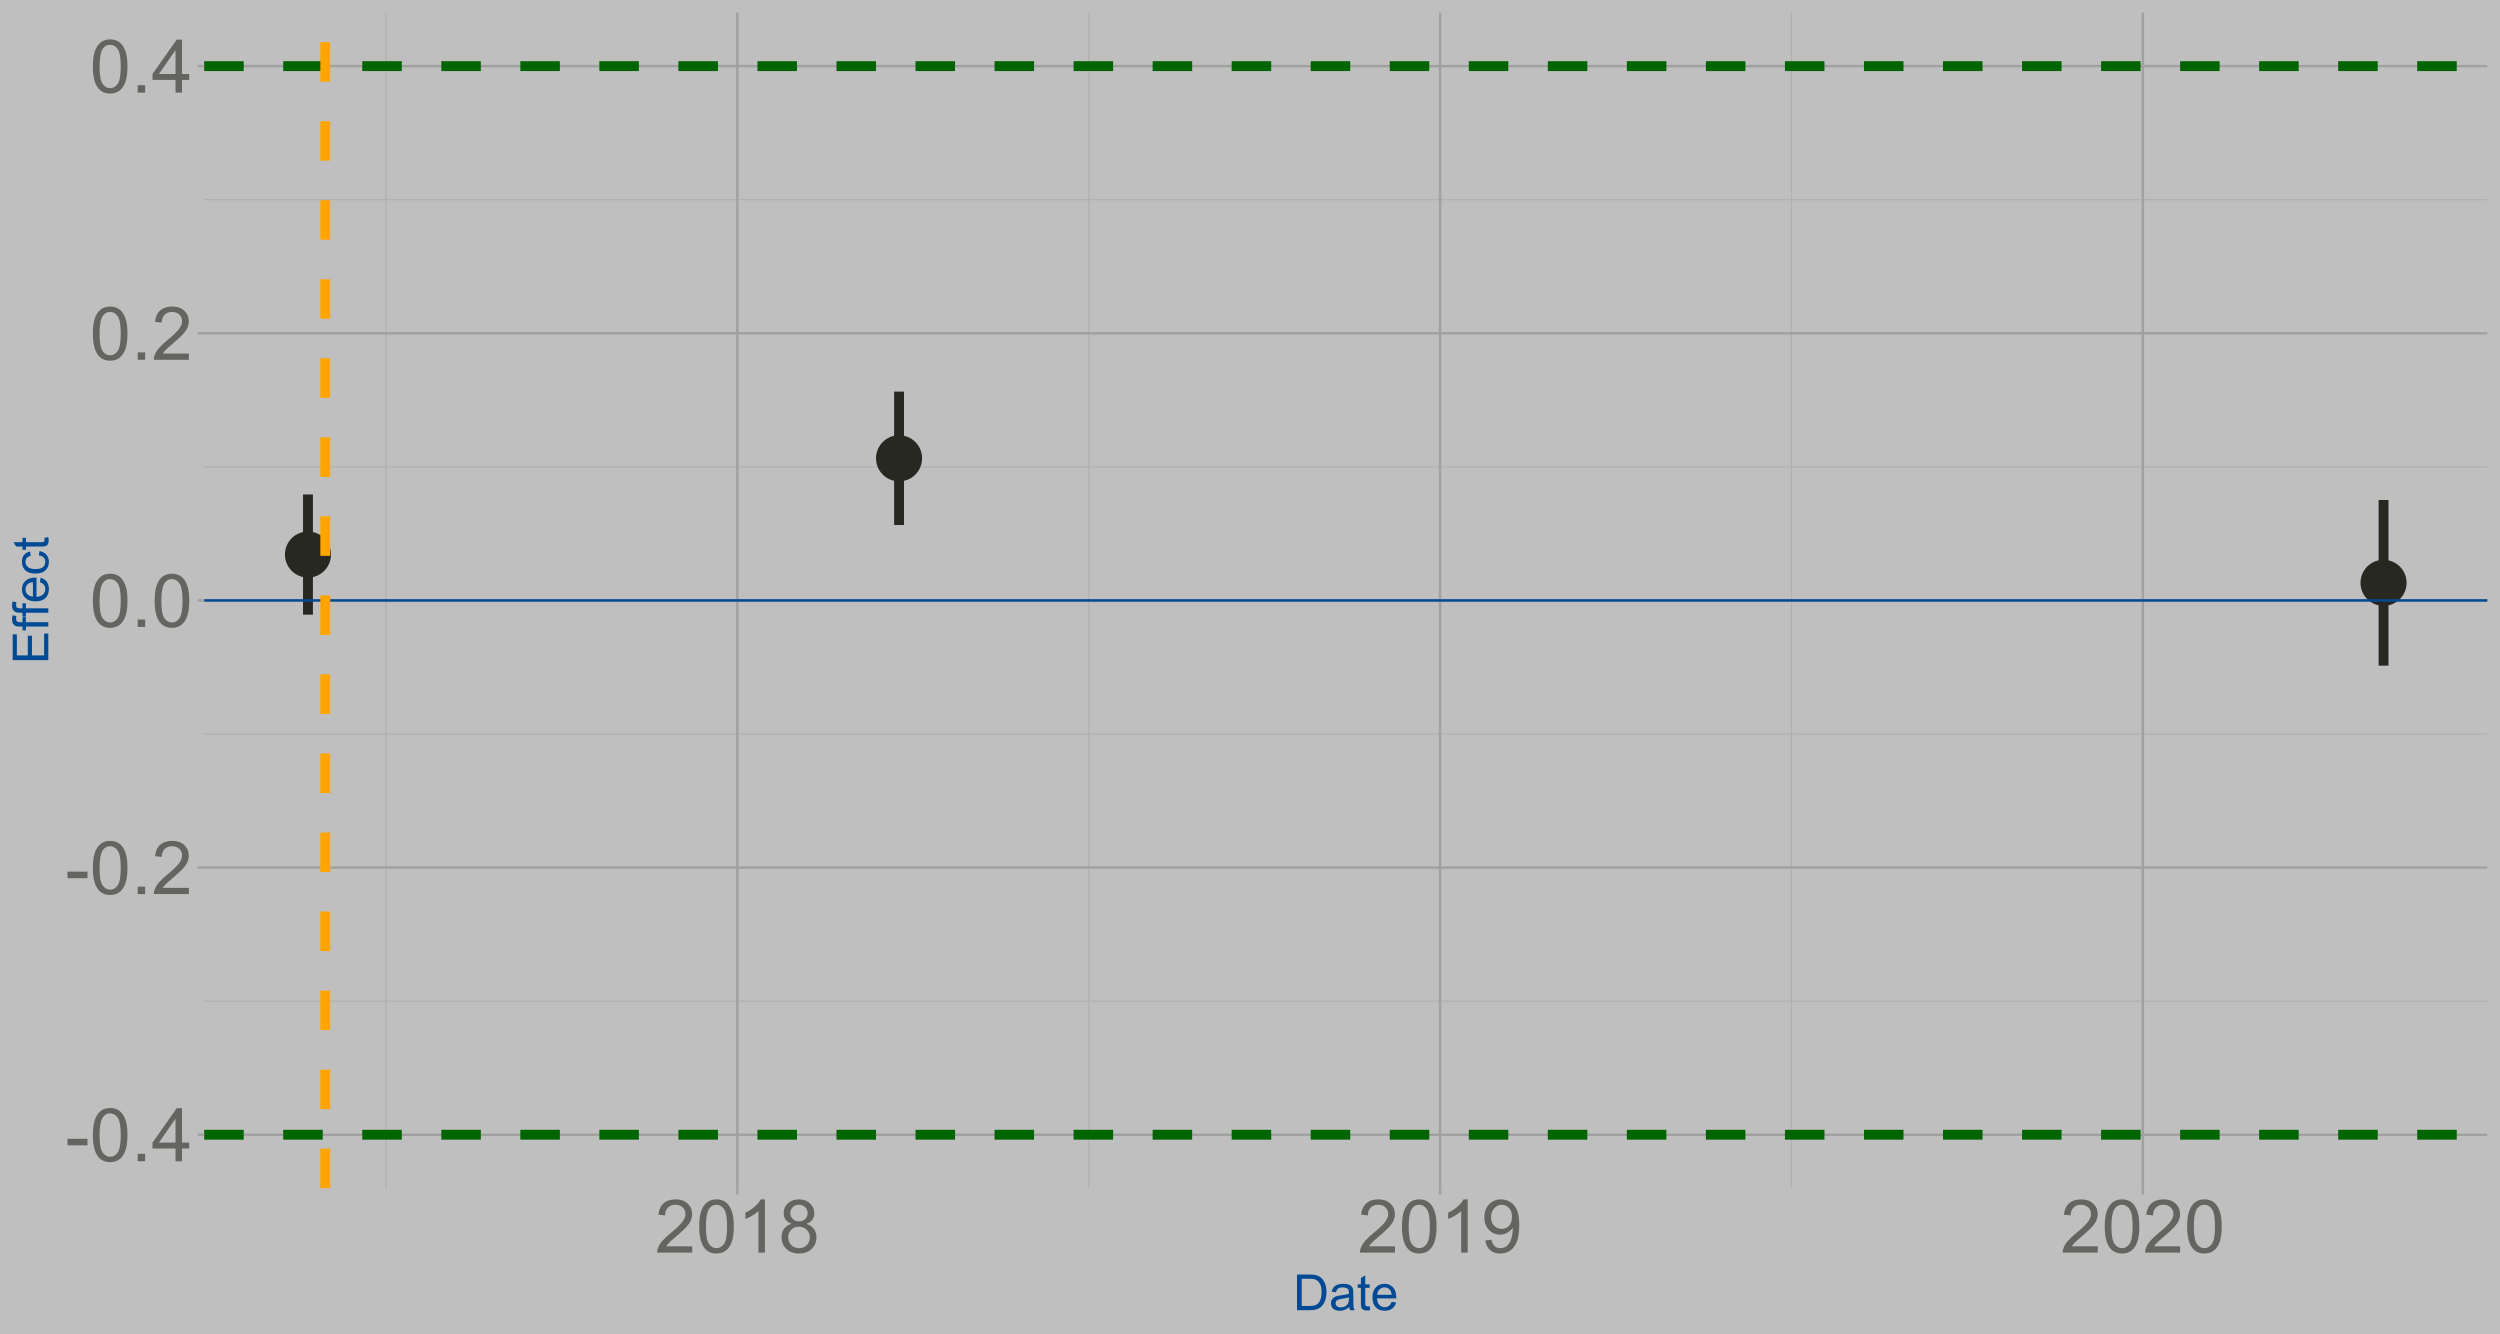
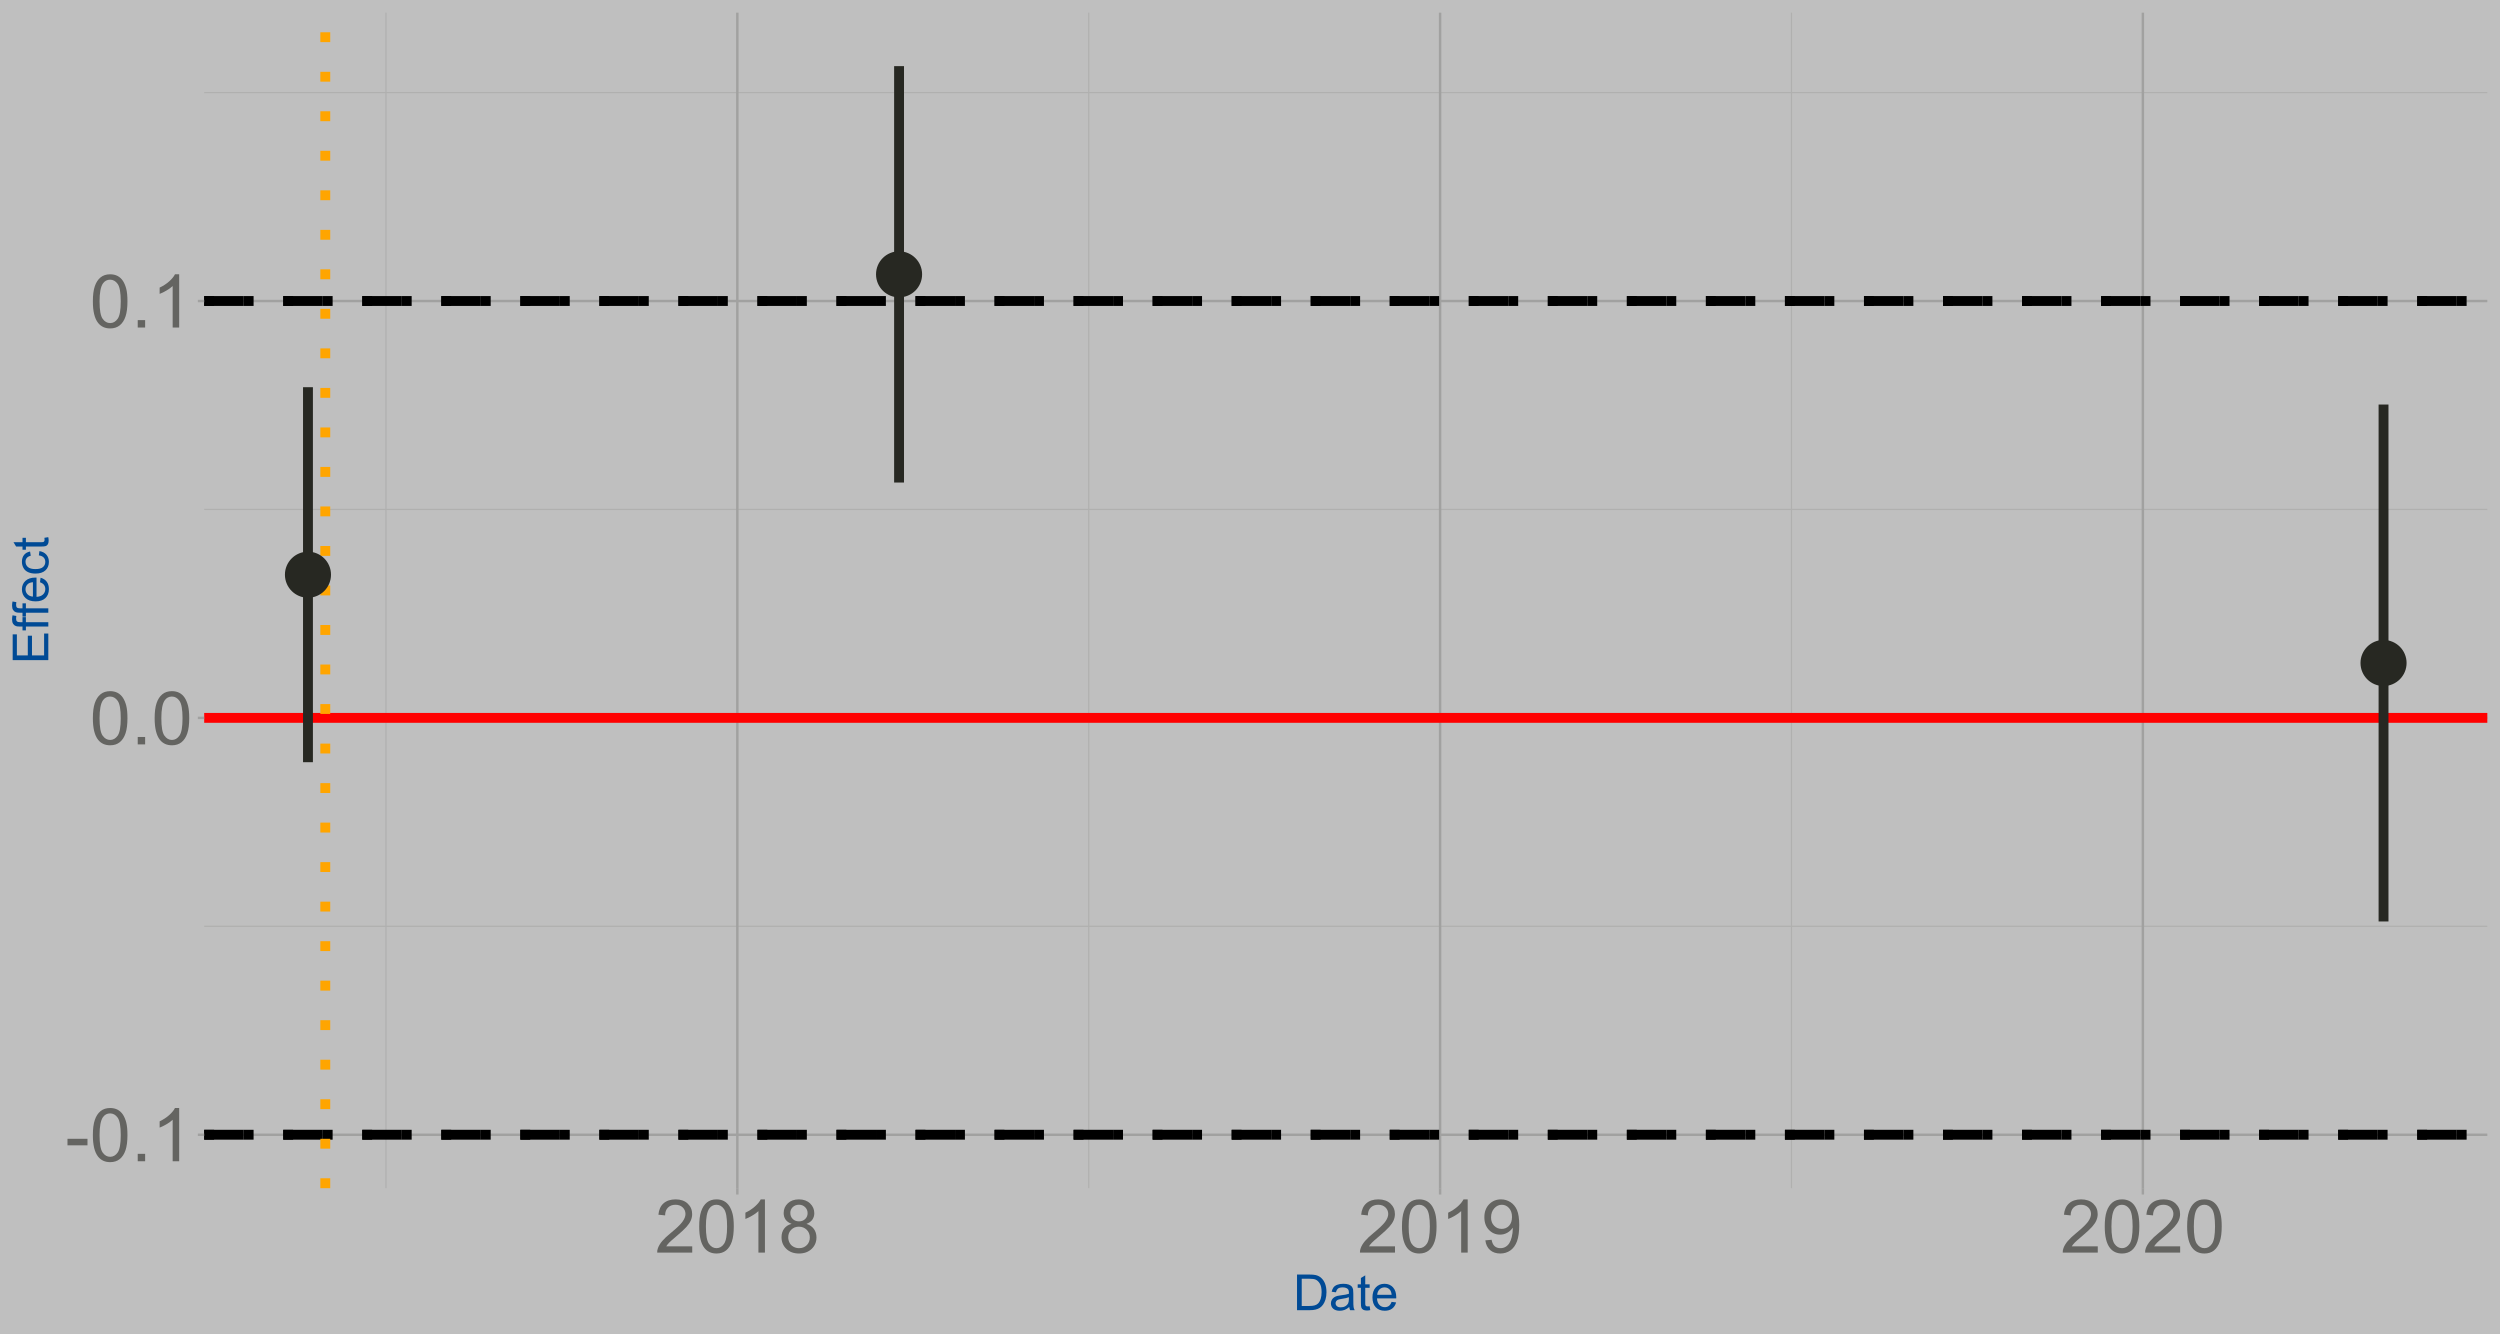
<svg xmlns="http://www.w3.org/2000/svg" xmlns:xlink="http://www.w3.org/1999/xlink" width="1080pt" height="576pt" viewBox="0 0 1080 576" version="1.1">
  <defs>
    <g>
      <symbol overflow="visible" id="glyph0-0">
        <path style="stroke:none;" d="M 4 0 L 4 -20 L 20 -20 L 20 0 Z M 4.5 -0.5 L 19.5 -0.5 L 19.5 -19.5 L 4.5 -19.5 Z M 4.5 -0.5 " />
      </symbol>
      <symbol overflow="visible" id="glyph0-1">
        <path style="stroke:none;" d="M 1.016 -6.875 L 1.016 -9.703 L 9.656 -9.703 L 9.656 -6.875 Z M 1.016 -6.875 " />
      </symbol>
      <symbol overflow="visible" id="glyph0-2">
        <path style="stroke:none;" d="M 1.328 -11.297 C 1.324 -14.004 1.602 -16.184 2.164 -17.836 C 2.719 -19.484 3.547 -20.758 4.648 -21.656 C 5.742 -22.551 7.125 -22.996 8.797 -23 C 10.023 -22.996 11.102 -22.75 12.031 -22.258 C 12.953 -21.762 13.719 -21.047 14.328 -20.117 C 14.93 -19.18 15.406 -18.047 15.75 -16.711 C 16.094 -15.371 16.266 -13.566 16.266 -11.297 C 16.266 -8.609 15.988 -6.438 15.438 -4.789 C 14.883 -3.133 14.059 -1.859 12.961 -0.961 C 11.859 -0.062 10.469 0.387 8.797 0.391 C 6.586 0.387 4.852 -0.402 3.594 -1.984 C 2.078 -3.887 1.324 -6.992 1.328 -11.297 Z M 4.219 -11.297 C 4.219 -7.535 4.656 -5.031 5.539 -3.789 C 6.414 -2.543 7.5 -1.922 8.797 -1.922 C 10.086 -1.922 11.172 -2.547 12.055 -3.797 C 12.93 -5.047 13.371 -7.547 13.375 -11.297 C 13.371 -15.066 12.93 -17.57 12.055 -18.812 C 11.172 -20.051 10.078 -20.672 8.766 -20.672 C 7.473 -20.672 6.441 -20.125 5.672 -19.031 C 4.703 -17.633 4.219 -15.055 4.219 -11.297 Z M 4.219 -11.297 " />
      </symbol>
      <symbol overflow="visible" id="glyph0-3">
        <path style="stroke:none;" d="M 2.906 0 L 2.906 -3.203 L 6.109 -3.203 L 6.109 0 Z M 2.906 0 " />
      </symbol>
      <symbol overflow="visible" id="glyph0-4">
-         <path style="stroke:none;" d="M 10.344 0 L 10.344 -5.484 L 0.406 -5.484 L 0.406 -8.062 L 10.859 -22.906 L 13.156 -22.906 L 13.156 -8.062 L 16.25 -8.062 L 16.25 -5.484 L 13.156 -5.484 L 13.156 0 Z M 10.344 -8.062 L 10.344 -18.391 L 3.172 -8.062 Z M 10.344 -8.062 " />
+         <path style="stroke:none;" d="M 11.922 0 L 9.109 0 L 9.109 -17.922 C 8.43 -17.273 7.543 -16.629 6.445 -15.984 C 5.344 -15.336 4.355 -14.852 3.484 -14.531 L 3.484 -17.25 C 5.055 -17.988 6.43 -18.883 7.609 -19.938 C 8.785 -20.988 9.617 -22.008 10.109 -23 L 11.922 -23 Z M 11.922 0 " />
      </symbol>
      <symbol overflow="visible" id="glyph0-5">
        <path style="stroke:none;" d="M 16.109 -2.703 L 16.109 0 L 0.969 0 C 0.945 -0.676 1.055 -1.324 1.297 -1.953 C 1.68 -2.98 2.297 -3.996 3.148 -5 C 3.992 -5.996 5.219 -7.152 6.828 -8.469 C 9.312 -10.508 10.996 -12.125 11.875 -13.32 C 12.746 -14.508 13.184 -15.637 13.188 -16.703 C 13.184 -17.816 12.785 -18.758 11.992 -19.523 C 11.191 -20.289 10.152 -20.672 8.875 -20.672 C 7.52 -20.672 6.438 -20.266 5.625 -19.453 C 4.812 -18.641 4.398 -17.516 4.391 -16.078 L 1.5 -16.375 C 1.695 -18.527 2.438 -20.172 3.734 -21.305 C 5.023 -22.434 6.758 -22.996 8.938 -23 C 11.133 -22.996 12.875 -22.387 14.156 -21.172 C 15.438 -19.949 16.078 -18.441 16.078 -16.641 C 16.078 -15.723 15.891 -14.82 15.516 -13.938 C 15.141 -13.051 14.516 -12.117 13.648 -11.141 C 12.773 -10.156 11.328 -8.812 9.312 -7.109 C 7.621 -5.688 6.539 -4.727 6.062 -4.227 C 5.582 -3.719 5.188 -3.211 4.875 -2.703 Z M 16.109 -2.703 " />
      </symbol>
      <symbol overflow="visible" id="glyph0-6">
-         <path style="stroke:none;" d="M 11.922 0 L 9.109 0 L 9.109 -17.922 C 8.43 -17.273 7.543 -16.629 6.445 -15.984 C 5.344 -15.336 4.355 -14.852 3.484 -14.531 L 3.484 -17.25 C 5.055 -17.988 6.43 -18.883 7.609 -19.938 C 8.785 -20.988 9.617 -22.008 10.109 -23 L 11.922 -23 Z M 11.922 0 " />
+         <path style="stroke:none;" d="M 5.656 -12.422 C 4.484 -12.848 3.621 -13.457 3.062 -14.25 C 2.496 -15.039 2.215 -15.984 2.219 -17.094 C 2.215 -18.758 2.812 -20.16 4.016 -21.297 C 5.211 -22.43 6.805 -22.996 8.797 -23 C 10.793 -22.996 12.402 -22.418 13.625 -21.258 C 14.84 -20.094 15.449 -18.68 15.453 -17.016 C 15.449 -15.953 15.172 -15.027 14.617 -14.242 C 14.059 -13.453 13.211 -12.848 12.078 -12.422 C 13.48 -11.961 14.551 -11.219 15.289 -10.203 C 16.02 -9.18 16.387 -7.961 16.391 -6.547 C 16.387 -4.586 15.695 -2.941 14.312 -1.609 C 12.926 -0.277 11.102 0.387 8.844 0.391 C 6.578 0.387 4.758 -0.281 3.375 -1.617 C 1.988 -2.953 1.293 -4.621 1.297 -6.625 C 1.293 -8.113 1.672 -9.359 2.43 -10.367 C 3.184 -11.367 4.258 -12.055 5.656 -12.422 Z M 5.094 -17.188 C 5.09 -16.102 5.441 -15.219 6.141 -14.531 C 6.836 -13.844 7.742 -13.5 8.859 -13.5 C 9.941 -13.5 10.828 -13.84 11.523 -14.523 C 12.215 -15.203 12.562 -16.039 12.562 -17.031 C 12.562 -18.059 12.203 -18.926 11.492 -19.633 C 10.773 -20.332 9.887 -20.684 8.828 -20.688 C 7.754 -20.684 6.863 -20.34 6.156 -19.656 C 5.445 -18.965 5.09 -18.141 5.094 -17.188 Z M 4.188 -6.609 C 4.184 -5.805 4.375 -5.027 4.758 -4.281 C 5.137 -3.527 5.699 -2.945 6.453 -2.539 C 7.199 -2.125 8.008 -1.922 8.875 -1.922 C 10.215 -1.922 11.324 -2.352 12.203 -3.219 C 13.074 -4.078 13.512 -5.18 13.516 -6.516 C 13.512 -7.867 13.062 -8.984 12.164 -9.875 C 11.262 -10.758 10.133 -11.203 8.781 -11.203 C 7.457 -11.203 6.359 -10.766 5.492 -9.891 C 4.617 -9.016 4.184 -7.922 4.188 -6.609 Z M 4.188 -6.609 " />
      </symbol>
      <symbol overflow="visible" id="glyph0-7">
-         <path style="stroke:none;" d="M 5.656 -12.422 C 4.484 -12.848 3.621 -13.457 3.062 -14.25 C 2.496 -15.039 2.215 -15.984 2.219 -17.094 C 2.215 -18.758 2.812 -20.16 4.016 -21.297 C 5.211 -22.43 6.805 -22.996 8.797 -23 C 10.793 -22.996 12.402 -22.418 13.625 -21.258 C 14.84 -20.094 15.449 -18.68 15.453 -17.016 C 15.449 -15.953 15.172 -15.027 14.617 -14.242 C 14.059 -13.453 13.211 -12.848 12.078 -12.422 C 13.48 -11.961 14.551 -11.219 15.289 -10.203 C 16.02 -9.18 16.387 -7.961 16.391 -6.547 C 16.387 -4.586 15.695 -2.941 14.312 -1.609 C 12.926 -0.277 11.102 0.387 8.844 0.391 C 6.578 0.387 4.758 -0.281 3.375 -1.617 C 1.988 -2.953 1.293 -4.621 1.297 -6.625 C 1.293 -8.113 1.672 -9.359 2.43 -10.367 C 3.184 -11.367 4.258 -12.055 5.656 -12.422 Z M 5.094 -17.188 C 5.09 -16.102 5.441 -15.219 6.141 -14.531 C 6.836 -13.844 7.742 -13.5 8.859 -13.5 C 9.941 -13.5 10.828 -13.84 11.523 -14.523 C 12.215 -15.203 12.562 -16.039 12.562 -17.031 C 12.562 -18.059 12.203 -18.926 11.492 -19.633 C 10.773 -20.332 9.887 -20.684 8.828 -20.688 C 7.754 -20.684 6.863 -20.34 6.156 -19.656 C 5.445 -18.965 5.09 -18.141 5.094 -17.188 Z M 4.188 -6.609 C 4.184 -5.805 4.375 -5.027 4.758 -4.281 C 5.137 -3.527 5.699 -2.945 6.453 -2.539 C 7.199 -2.125 8.008 -1.922 8.875 -1.922 C 10.215 -1.922 11.324 -2.352 12.203 -3.219 C 13.074 -4.078 13.512 -5.18 13.516 -6.516 C 13.512 -7.867 13.062 -8.984 12.164 -9.875 C 11.262 -10.758 10.133 -11.203 8.781 -11.203 C 7.457 -11.203 6.359 -10.766 5.492 -9.891 C 4.617 -9.016 4.184 -7.922 4.188 -6.609 Z M 4.188 -6.609 " />
-       </symbol>
-       <symbol overflow="visible" id="glyph0-8">
        <path style="stroke:none;" d="M 1.75 -5.297 L 4.453 -5.547 C 4.68 -4.273 5.117 -3.352 5.766 -2.781 C 6.41 -2.207 7.238 -1.922 8.25 -1.922 C 9.113 -1.922 9.871 -2.117 10.523 -2.516 C 11.172 -2.906 11.703 -3.438 12.125 -4.102 C 12.539 -4.762 12.891 -5.652 13.172 -6.781 C 13.453 -7.902 13.594 -9.051 13.594 -10.219 C 13.594 -10.344 13.586 -10.531 13.578 -10.781 C 13.012 -9.883 12.246 -9.156 11.273 -8.602 C 10.297 -8.043 9.242 -7.762 8.109 -7.766 C 6.211 -7.762 4.605 -8.449 3.297 -9.828 C 1.98 -11.199 1.324 -13.012 1.328 -15.266 C 1.324 -17.586 2.008 -19.457 3.383 -20.875 C 4.75 -22.289 6.469 -22.996 8.531 -23 C 10.02 -22.996 11.379 -22.598 12.617 -21.797 C 13.848 -20.992 14.785 -19.848 15.43 -18.367 C 16.066 -16.879 16.387 -14.73 16.391 -11.922 C 16.387 -8.992 16.07 -6.66 15.438 -4.93 C 14.801 -3.191 13.855 -1.871 12.602 -0.969 C 11.344 -0.062 9.871 0.387 8.188 0.391 C 6.391 0.387 4.93 -0.109 3.797 -1.102 C 2.66 -2.094 1.977 -3.492 1.75 -5.297 Z M 13.266 -15.406 C 13.266 -17.016 12.836 -18.297 11.977 -19.25 C 11.117 -20.195 10.082 -20.672 8.875 -20.672 C 7.621 -20.672 6.531 -20.16 5.609 -19.141 C 4.68 -18.117 4.219 -16.793 4.219 -15.172 C 4.219 -13.711 4.656 -12.527 5.539 -11.617 C 6.414 -10.703 7.5 -10.246 8.797 -10.25 C 10.094 -10.246 11.164 -10.703 12.008 -11.617 C 12.844 -12.527 13.266 -13.789 13.266 -15.406 Z M 13.266 -15.406 " />
      </symbol>
      <symbol overflow="visible" id="glyph1-0">
        <path style="stroke:none;" d="M 2.688 0 L 2.688 -13.441 L 13.441 -13.441 L 13.441 0 Z M 3.023 -0.336 L 13.105 -0.336 L 13.105 -13.105 L 3.023 -13.105 Z M 3.023 -0.336 " />
      </symbol>
      <symbol overflow="visible" id="glyph1-1">
        <path style="stroke:none;" d="M 1.66 0 L 1.66 -15.395 L 6.961 -15.395 C 8.156 -15.391 9.07 -15.316 9.703 -15.172 C 10.582 -14.965 11.332 -14.598 11.961 -14.07 C 12.766 -13.379 13.375 -12.504 13.781 -11.438 C 14.184 -10.371 14.383 -9.152 14.387 -7.781 C 14.383 -6.609 14.246 -5.57 13.977 -4.672 C 13.699 -3.766 13.352 -3.02 12.926 -2.43 C 12.496 -1.836 12.027 -1.371 11.523 -1.031 C 11.012 -0.691 10.398 -0.434 9.684 -0.262 C 8.965 -0.086 8.141 0 7.215 0 Z M 3.695 -1.816 L 6.984 -1.816 C 7.996 -1.816 8.789 -1.91 9.371 -2.098 C 9.945 -2.285 10.406 -2.551 10.754 -2.898 C 11.23 -3.379 11.605 -4.027 11.879 -4.844 C 12.145 -5.66 12.281 -6.648 12.285 -7.812 C 12.281 -9.418 12.016 -10.656 11.492 -11.523 C 10.961 -12.387 10.32 -12.965 9.566 -13.262 C 9.016 -13.469 8.137 -13.574 6.93 -13.578 L 3.695 -13.578 Z M 3.695 -1.816 " />
      </symbol>
      <symbol overflow="visible" id="glyph1-2">
        <path style="stroke:none;" d="M 8.695 -1.375 C 7.992 -0.777 7.316 -0.355 6.672 -0.113 C 6.023 0.133 5.328 0.25 4.59 0.254 C 3.359 0.25 2.418 -0.047 1.762 -0.645 C 1.102 -1.242 0.773 -2.008 0.777 -2.941 C 0.773 -3.484 0.898 -3.98 1.148 -4.434 C 1.398 -4.883 1.723 -5.246 2.125 -5.523 C 2.527 -5.793 2.98 -6 3.484 -6.141 C 3.855 -6.238 4.414 -6.332 5.164 -6.426 C 6.688 -6.605 7.812 -6.824 8.535 -7.078 C 8.539 -7.336 8.543 -7.5 8.547 -7.57 C 8.543 -8.34 8.363 -8.883 8.012 -9.199 C 7.523 -9.625 6.809 -9.836 5.859 -9.84 C 4.969 -9.836 4.312 -9.68 3.891 -9.371 C 3.465 -9.055 3.148 -8.504 2.949 -7.719 L 1.102 -7.969 C 1.27 -8.758 1.543 -9.395 1.93 -9.887 C 2.312 -10.371 2.871 -10.746 3.602 -11.008 C 4.328 -11.27 5.172 -11.402 6.133 -11.402 C 7.082 -11.402 7.855 -11.289 8.449 -11.066 C 9.043 -10.84 9.48 -10.559 9.762 -10.219 C 10.043 -9.879 10.238 -9.449 10.352 -8.934 C 10.414 -8.609 10.445 -8.027 10.449 -7.191 L 10.449 -4.672 C 10.445 -2.91 10.484 -1.801 10.566 -1.336 C 10.645 -0.871 10.805 -0.426 11.047 0 L 9.07 0 C 8.875 -0.391 8.75 -0.848 8.695 -1.375 Z M 8.535 -5.598 C 7.848 -5.312 6.82 -5.074 5.449 -4.883 C 4.672 -4.766 4.121 -4.641 3.801 -4.504 C 3.477 -4.359 3.227 -4.152 3.055 -3.887 C 2.875 -3.613 2.789 -3.316 2.793 -2.992 C 2.789 -2.488 2.98 -2.066 3.363 -1.73 C 3.746 -1.391 4.305 -1.223 5.039 -1.227 C 5.766 -1.223 6.41 -1.383 6.98 -1.703 C 7.543 -2.02 7.961 -2.457 8.23 -3.012 C 8.43 -3.438 8.531 -4.066 8.535 -4.902 Z M 8.535 -5.598 " />
      </symbol>
      <symbol overflow="visible" id="glyph1-3">
        <path style="stroke:none;" d="M 5.543 -1.691 L 5.816 -0.02 C 5.281 0.094 4.805 0.145 4.391 0.148 C 3.699 0.145 3.168 0.039 2.793 -0.176 C 2.414 -0.395 2.148 -0.68 1.996 -1.035 C 1.84 -1.387 1.762 -2.129 1.766 -3.266 L 1.766 -9.68 L 0.379 -9.68 L 0.379 -11.152 L 1.766 -11.152 L 1.766 -13.914 L 3.645 -15.047 L 3.645 -11.152 L 5.543 -11.152 L 5.543 -9.68 L 3.645 -9.68 L 3.645 -3.16 C 3.645 -2.617 3.676 -2.273 3.742 -2.121 C 3.809 -1.965 3.918 -1.84 4.066 -1.754 C 4.215 -1.66 4.43 -1.617 4.715 -1.617 C 4.922 -1.617 5.199 -1.641 5.543 -1.691 Z M 5.543 -1.691 " />
      </symbol>
      <symbol overflow="visible" id="glyph1-4">
        <path style="stroke:none;" d="M 9.051 -3.59 L 11.004 -3.348 C 10.695 -2.203 10.125 -1.32 9.293 -0.691 C 8.457 -0.062 7.391 0.25 6.102 0.254 C 4.465 0.25 3.172 -0.25 2.219 -1.254 C 1.262 -2.258 0.785 -3.664 0.789 -5.48 C 0.785 -7.355 1.266 -8.812 2.234 -9.848 C 3.195 -10.883 4.449 -11.402 5.996 -11.402 C 7.48 -11.402 8.699 -10.895 9.648 -9.879 C 10.59 -8.863 11.062 -7.434 11.066 -5.598 C 11.062 -5.48 11.059 -5.312 11.055 -5.094 L 2.742 -5.094 C 2.809 -3.863 3.152 -2.926 3.777 -2.277 C 4.398 -1.625 5.176 -1.301 6.109 -1.301 C 6.801 -1.301 7.395 -1.48 7.887 -1.848 C 8.375 -2.207 8.762 -2.789 9.051 -3.59 Z M 2.844 -6.648 L 9.07 -6.648 C 8.984 -7.582 8.746 -8.285 8.359 -8.758 C 7.754 -9.48 6.973 -9.844 6.016 -9.848 C 5.145 -9.844 4.414 -9.555 3.828 -8.977 C 3.234 -8.395 2.906 -7.617 2.844 -6.648 Z M 2.844 -6.648 " />
      </symbol>
      <symbol overflow="visible" id="glyph2-0">
        <path style="stroke:none;" d="M 0 -2.688 L -13.441 -2.688 L -13.441 -13.441 L 0 -13.441 Z M -0.336 -3.023 L -0.336 -13.105 L -13.105 -13.105 L -13.105 -3.023 Z M -0.336 -3.023 " />
      </symbol>
      <symbol overflow="visible" id="glyph2-1">
        <path style="stroke:none;" d="M 0 -1.699 L -15.395 -1.699 L -15.395 -12.832 L -13.578 -12.832 L -13.578 -3.738 L -8.863 -3.738 L -8.863 -12.254 L -7.055 -12.254 L -7.055 -3.738 L -1.816 -3.738 L -1.816 -13.188 L 0 -13.188 Z M 0 -1.699 " />
      </symbol>
      <symbol overflow="visible" id="glyph2-2">
        <path style="stroke:none;" d="M 0 -1.867 L -9.68 -1.867 L -9.68 -0.199 L -11.152 -0.199 L -11.152 -1.867 L -12.336 -1.867 C -13.082 -1.863 -13.641 -1.93 -14.008 -2.07 C -14.496 -2.246 -14.895 -2.566 -15.199 -3.027 C -15.504 -3.484 -15.656 -4.129 -15.656 -4.957 C -15.656 -5.488 -15.59 -6.074 -15.465 -6.719 L -13.816 -6.438 C -13.887 -6.043 -13.922 -5.672 -13.922 -5.324 C -13.922 -4.746 -13.797 -4.34 -13.555 -4.105 C -13.305 -3.867 -12.848 -3.75 -12.18 -3.75 L -11.152 -3.75 L -11.152 -5.922 L -9.68 -5.922 L -9.68 -3.75 L 0 -3.75 Z M 0 -1.867 " />
      </symbol>
      <symbol overflow="visible" id="glyph2-3">
        <path style="stroke:none;" d="M -3.59 -9.051 L -3.348 -11.004 C -2.203 -10.695 -1.32 -10.125 -0.691 -9.293 C -0.062 -8.457 0.25 -7.391 0.254 -6.102 C 0.25 -4.465 -0.25 -3.172 -1.254 -2.219 C -2.258 -1.262 -3.664 -0.785 -5.48 -0.789 C -7.355 -0.785 -8.812 -1.266 -9.848 -2.234 C -10.883 -3.195 -11.402 -4.449 -11.402 -5.996 C -11.402 -7.48 -10.895 -8.699 -9.879 -9.648 C -8.863 -10.59 -7.434 -11.062 -5.598 -11.066 C -5.48 -11.062 -5.312 -11.059 -5.094 -11.055 L -5.094 -2.742 C -3.863 -2.809 -2.926 -3.152 -2.277 -3.777 C -1.625 -4.398 -1.301 -5.176 -1.301 -6.109 C -1.301 -6.801 -1.48 -7.395 -1.848 -7.887 C -2.207 -8.375 -2.789 -8.762 -3.59 -9.051 Z M -6.648 -2.844 L -6.648 -9.07 C -7.582 -8.984 -8.285 -8.746 -8.758 -8.359 C -9.48 -7.754 -9.844 -6.973 -9.848 -6.016 C -9.844 -5.145 -9.555 -4.414 -8.977 -3.828 C -8.395 -3.234 -7.617 -2.906 -6.648 -2.844 Z M -6.648 -2.844 " />
      </symbol>
      <symbol overflow="visible" id="glyph2-4">
        <path style="stroke:none;" d="M -4.086 -8.695 L -3.844 -10.551 C -2.562 -10.344 -1.559 -9.824 -0.832 -8.992 C -0.109 -8.152 0.25 -7.125 0.254 -5.91 C 0.25 -4.383 -0.246 -3.156 -1.242 -2.23 C -2.242 -1.301 -3.672 -0.836 -5.535 -0.84 C -6.734 -0.836 -7.785 -1.035 -8.691 -1.438 C -9.59 -1.832 -10.27 -2.441 -10.723 -3.258 C -11.176 -4.074 -11.402 -4.961 -11.402 -5.922 C -11.402 -7.129 -11.094 -8.117 -10.484 -8.891 C -9.867 -9.656 -9 -10.152 -7.875 -10.375 L -7.59 -8.535 C -8.336 -8.359 -8.902 -8.051 -9.281 -7.605 C -9.656 -7.16 -9.844 -6.621 -9.848 -5.996 C -9.844 -5.039 -9.504 -4.266 -8.824 -3.672 C -8.141 -3.074 -7.059 -2.777 -5.586 -2.781 C -4.086 -2.777 -3 -3.062 -2.32 -3.641 C -1.641 -4.211 -1.301 -4.961 -1.301 -5.891 C -1.301 -6.629 -1.527 -7.25 -1.984 -7.75 C -2.438 -8.246 -3.137 -8.562 -4.086 -8.695 Z M -4.086 -8.695 " />
      </symbol>
      <symbol overflow="visible" id="glyph2-5">
        <path style="stroke:none;" d="M -1.691 -5.543 L -0.02 -5.816 C 0.094 -5.281 0.145 -4.805 0.148 -4.391 C 0.145 -3.699 0.039 -3.168 -0.176 -2.793 C -0.395 -2.414 -0.68 -2.148 -1.035 -1.996 C -1.387 -1.84 -2.129 -1.762 -3.266 -1.766 L -9.68 -1.766 L -9.68 -0.379 L -11.152 -0.379 L -11.152 -1.766 L -13.914 -1.766 L -15.047 -3.645 L -11.152 -3.645 L -11.152 -5.543 L -9.68 -5.543 L -9.68 -3.645 L -3.16 -3.645 C -2.617 -3.645 -2.273 -3.676 -2.121 -3.742 C -1.965 -3.809 -1.84 -3.918 -1.754 -4.066 C -1.66 -4.215 -1.617 -4.43 -1.617 -4.715 C -1.617 -4.922 -1.641 -5.199 -1.691 -5.543 Z M -1.691 -5.543 " />
      </symbol>
    </g>
    <clipPath id="clip1">
      <path d="M 88.211 5.48 L 1074.523 5.48 L 1074.523 513.293 L 88.211 513.293 Z M 88.211 5.48 " />
    </clipPath>
    <clipPath id="clip2">
-       <path d="M 88.211 432 L 1074.523 432 L 1074.523 433 L 88.211 433 Z M 88.211 432 " />
+       <path d="M 88.211 399 L 1074.523 399 L 1074.523 401 L 88.211 401 Z M 88.211 399 " />
    </clipPath>
    <clipPath id="clip3">
-       <path d="M 88.211 316 L 1074.523 316 L 1074.523 318 L 88.211 318 Z M 88.211 316 " />
+       <path d="M 88.211 219 L 1074.523 219 L 1074.523 221 L 88.211 221 Z M 88.211 219 " />
    </clipPath>
    <clipPath id="clip4">
-       <path d="M 88.211 201 L 1074.523 201 L 1074.523 202 L 88.211 202 Z M 88.211 201 " />
+       <path d="M 88.211 39 L 1074.523 39 L 1074.523 41 L 88.211 41 Z M 88.211 39 " />
    </clipPath>
    <clipPath id="clip5">
-       <path d="M 88.211 86 L 1074.523 86 L 1074.523 87 L 88.211 87 Z M 88.211 86 " />
+       <path d="M 166 5.48 L 167 5.48 L 167 513.293 L 166 513.293 Z M 166 5.48 " />
    </clipPath>
    <clipPath id="clip6">
-       <path d="M 166 5.48 L 167 5.48 L 167 513.293 L 166 513.293 Z M 166 5.48 " />
+       <path d="M 470 5.48 L 471 5.48 L 471 513.293 L 470 513.293 Z M 470 5.48 " />
    </clipPath>
    <clipPath id="clip7">
-       <path d="M 470 5.48 L 471 5.48 L 471 513.293 L 470 513.293 Z M 470 5.48 " />
+       <path d="M 773 5.48 L 775 5.48 L 775 513.293 L 773 513.293 Z M 773 5.48 " />
    </clipPath>
    <clipPath id="clip8">
-       <path d="M 773 5.48 L 775 5.48 L 775 513.293 L 773 513.293 Z M 773 5.48 " />
+       <path d="M 88.211 489 L 1074.523 489 L 1074.523 491 L 88.211 491 Z M 88.211 489 " />
    </clipPath>
    <clipPath id="clip9">
-       <path d="M 88.211 489 L 1074.523 489 L 1074.523 491 L 88.211 491 Z M 88.211 489 " />
+       <path d="M 88.211 309 L 1074.523 309 L 1074.523 311 L 88.211 311 Z M 88.211 309 " />
    </clipPath>
    <clipPath id="clip10">
-       <path d="M 88.211 374 L 1074.523 374 L 1074.523 376 L 88.211 376 Z M 88.211 374 " />
+       <path d="M 88.211 129 L 1074.523 129 L 1074.523 131 L 88.211 131 Z M 88.211 129 " />
    </clipPath>
    <clipPath id="clip11">
-       <path d="M 88.211 258 L 1074.523 258 L 1074.523 260 L 88.211 260 Z M 88.211 258 " />
+       <path d="M 317 5.48 L 320 5.48 L 320 513.293 L 317 513.293 Z M 317 5.48 " />
    </clipPath>
    <clipPath id="clip12">
-       <path d="M 88.211 143 L 1074.523 143 L 1074.523 145 L 88.211 145 Z M 88.211 143 " />
+       <path d="M 621 5.48 L 623 5.48 L 623 513.293 L 621 513.293 Z M 621 5.48 " />
    </clipPath>
    <clipPath id="clip13">
-       <path d="M 88.211 28 L 1074.523 28 L 1074.523 30 L 88.211 30 Z M 88.211 28 " />
+       <path d="M 925 5.48 L 927 5.48 L 927 513.293 L 925 513.293 Z M 925 5.48 " />
    </clipPath>
    <clipPath id="clip14">
-       <path d="M 317 5.48 L 320 5.48 L 320 513.293 L 317 513.293 Z M 317 5.48 " />
+       <path d="M 88.211 307 L 1074.523 307 L 1074.523 313 L 88.211 313 Z M 88.211 307 " />
    </clipPath>
    <clipPath id="clip15">
-       <path d="M 621 5.48 L 623 5.48 L 623 513.293 L 621 513.293 Z M 621 5.48 " />
+       <path d="M 88.211 127 L 1074.523 127 L 1074.523 133 L 88.211 133 Z M 88.211 127 " />
    </clipPath>
    <clipPath id="clip16">
-       <path d="M 925 5.48 L 927 5.48 L 927 513.293 L 925 513.293 Z M 925 5.48 " />
+       <path d="M 88.211 488 L 1074.523 488 L 1074.523 493 L 88.211 493 Z M 88.211 488 " />
    </clipPath>
    <clipPath id="clip17">
-       <path d="M 88.211 258 L 1074.523 258 L 1074.523 260 L 88.211 260 Z M 88.211 258 " />
+       <path d="M 88.211 127 L 1074.523 127 L 1074.523 133 L 88.211 133 Z M 88.211 127 " />
    </clipPath>
    <clipPath id="clip18">
-       <path d="M 88.211 26 L 1074.523 26 L 1074.523 31 L 88.211 31 Z M 88.211 26 " />
+       <path d="M 88.211 488 L 1074.523 488 L 1074.523 493 L 88.211 493 Z M 88.211 488 " />
    </clipPath>
    <clipPath id="clip19">
-       <path d="M 88.211 488 L 1074.523 488 L 1074.523 493 L 88.211 493 Z M 88.211 488 " />
-     </clipPath>
-     <clipPath id="clip20">
      <path d="M 138 5.48 L 143 5.48 L 143 513.293 L 138 513.293 Z M 138 5.48 " />
    </clipPath>
  </defs>
-   <g id="surface84">
+   <g id="surface14">
    <rect x="0" y="0" width="1080" height="576" style="fill:rgb(100%,100%,100%);fill-opacity:1;stroke:none;" />
    <rect x="0" y="0" width="1080" height="576" style="fill:rgb(74.902%,74.902%,74.902%);fill-opacity:1;stroke:none;" />
    <path style="fill:none;stroke-width:1.067;stroke-linecap:round;stroke-linejoin:round;stroke:rgb(74.902%,74.902%,74.902%);stroke-opacity:1;stroke-miterlimit:10;" d="M 0 576 L 1080 576 L 1080 0 L 0 0 Z M 0 576 " />
    <g clip-path="url(#clip1)" clip-rule="nonzero">
      <path style="fill-rule:nonzero;fill:rgb(74.902%,74.902%,74.902%);fill-opacity:1;stroke-width:1.067;stroke-linecap:round;stroke-linejoin:round;stroke:rgb(74.902%,74.902%,74.902%);stroke-opacity:1;stroke-miterlimit:10;" d="M 88.211 513.289 L 1074.523 513.289 L 1074.523 5.477 L 88.211 5.477 Z M 88.211 513.289 " />
    </g>
    <g clip-path="url(#clip2)" clip-rule="nonzero">
-       <path style="fill:none;stroke-width:0.533;stroke-linecap:butt;stroke-linejoin:round;stroke:rgb(69.02%,69.02%,68.627%);stroke-opacity:1;stroke-miterlimit:10;" d="M 88.211 432.504 L 1074.52 432.504 " />
+       <path style="fill:none;stroke-width:0.533;stroke-linecap:butt;stroke-linejoin:round;stroke:rgb(69.02%,69.02%,68.627%);stroke-opacity:1;stroke-miterlimit:10;" d="M 88.211 400.164 L 1074.52 400.164 " />
    </g>
    <g clip-path="url(#clip3)" clip-rule="nonzero">
-       <path style="fill:none;stroke-width:0.533;stroke-linecap:butt;stroke-linejoin:round;stroke:rgb(69.02%,69.02%,68.627%);stroke-opacity:1;stroke-miterlimit:10;" d="M 88.211 317.09 L 1074.52 317.09 " />
+       <path style="fill:none;stroke-width:0.533;stroke-linecap:butt;stroke-linejoin:round;stroke:rgb(69.02%,69.02%,68.627%);stroke-opacity:1;stroke-miterlimit:10;" d="M 88.211 220.082 L 1074.52 220.082 " />
    </g>
    <g clip-path="url(#clip4)" clip-rule="nonzero">
-       <path style="fill:none;stroke-width:0.533;stroke-linecap:butt;stroke-linejoin:round;stroke:rgb(69.02%,69.02%,68.627%);stroke-opacity:1;stroke-miterlimit:10;" d="M 88.211 201.68 L 1074.52 201.68 " />
+       <path style="fill:none;stroke-width:0.533;stroke-linecap:butt;stroke-linejoin:round;stroke:rgb(69.02%,69.02%,68.627%);stroke-opacity:1;stroke-miterlimit:10;" d="M 88.211 40 L 1074.52 40 " />
    </g>
    <g clip-path="url(#clip5)" clip-rule="nonzero">
-       <path style="fill:none;stroke-width:0.533;stroke-linecap:butt;stroke-linejoin:round;stroke:rgb(69.02%,69.02%,68.627%);stroke-opacity:1;stroke-miterlimit:10;" d="M 88.211 86.266 L 1074.52 86.266 " />
+       <path style="fill:none;stroke-width:0.533;stroke-linecap:butt;stroke-linejoin:round;stroke:rgb(69.02%,69.02%,68.627%);stroke-opacity:1;stroke-miterlimit:10;" d="M 166.73 513.289 L 166.73 5.48 " />
    </g>
    <g clip-path="url(#clip6)" clip-rule="nonzero">
-       <path style="fill:none;stroke-width:0.533;stroke-linecap:butt;stroke-linejoin:round;stroke:rgb(69.02%,69.02%,68.627%);stroke-opacity:1;stroke-miterlimit:10;" d="M 166.73 513.289 L 166.73 5.48 " />
+       <path style="fill:none;stroke-width:0.533;stroke-linecap:butt;stroke-linejoin:round;stroke:rgb(69.02%,69.02%,68.627%);stroke-opacity:1;stroke-miterlimit:10;" d="M 470.324 513.289 L 470.324 5.48 " />
    </g>
    <g clip-path="url(#clip7)" clip-rule="nonzero">
-       <path style="fill:none;stroke-width:0.533;stroke-linecap:butt;stroke-linejoin:round;stroke:rgb(69.02%,69.02%,68.627%);stroke-opacity:1;stroke-miterlimit:10;" d="M 470.324 513.289 L 470.324 5.48 " />
+       <path style="fill:none;stroke-width:0.533;stroke-linecap:butt;stroke-linejoin:round;stroke:rgb(69.02%,69.02%,68.627%);stroke-opacity:1;stroke-miterlimit:10;" d="M 773.918 513.289 L 773.918 5.48 " />
    </g>
    <g clip-path="url(#clip8)" clip-rule="nonzero">
-       <path style="fill:none;stroke-width:0.533;stroke-linecap:butt;stroke-linejoin:round;stroke:rgb(69.02%,69.02%,68.627%);stroke-opacity:1;stroke-miterlimit:10;" d="M 773.918 513.289 L 773.918 5.48 " />
+       <path style="fill:none;stroke-width:1.067;stroke-linecap:butt;stroke-linejoin:round;stroke:rgb(63.137%,63.137%,62.745%);stroke-opacity:1;stroke-miterlimit:10;" d="M 88.211 490.207 L 1074.52 490.207 " />
    </g>
    <g clip-path="url(#clip9)" clip-rule="nonzero">
-       <path style="fill:none;stroke-width:1.067;stroke-linecap:butt;stroke-linejoin:round;stroke:rgb(63.137%,63.137%,62.745%);stroke-opacity:1;stroke-miterlimit:10;" d="M 88.211 490.207 L 1074.52 490.207 " />
+       <path style="fill:none;stroke-width:1.067;stroke-linecap:butt;stroke-linejoin:round;stroke:rgb(63.137%,63.137%,62.745%);stroke-opacity:1;stroke-miterlimit:10;" d="M 88.211 310.125 L 1074.52 310.125 " />
    </g>
    <g clip-path="url(#clip10)" clip-rule="nonzero">
-       <path style="fill:none;stroke-width:1.067;stroke-linecap:butt;stroke-linejoin:round;stroke:rgb(63.137%,63.137%,62.745%);stroke-opacity:1;stroke-miterlimit:10;" d="M 88.211 374.797 L 1074.52 374.797 " />
+       <path style="fill:none;stroke-width:1.067;stroke-linecap:butt;stroke-linejoin:round;stroke:rgb(63.137%,63.137%,62.745%);stroke-opacity:1;stroke-miterlimit:10;" d="M 88.211 130.039 L 1074.52 130.039 " />
    </g>
    <g clip-path="url(#clip11)" clip-rule="nonzero">
-       <path style="fill:none;stroke-width:1.067;stroke-linecap:butt;stroke-linejoin:round;stroke:rgb(63.137%,63.137%,62.745%);stroke-opacity:1;stroke-miterlimit:10;" d="M 88.211 259.387 L 1074.52 259.387 " />
+       <path style="fill:none;stroke-width:1.067;stroke-linecap:butt;stroke-linejoin:round;stroke:rgb(63.137%,63.137%,62.745%);stroke-opacity:1;stroke-miterlimit:10;" d="M 318.527 513.289 L 318.527 5.48 " />
    </g>
    <g clip-path="url(#clip12)" clip-rule="nonzero">
-       <path style="fill:none;stroke-width:1.067;stroke-linecap:butt;stroke-linejoin:round;stroke:rgb(63.137%,63.137%,62.745%);stroke-opacity:1;stroke-miterlimit:10;" d="M 88.211 143.973 L 1074.52 143.973 " />
+       <path style="fill:none;stroke-width:1.067;stroke-linecap:butt;stroke-linejoin:round;stroke:rgb(63.137%,63.137%,62.745%);stroke-opacity:1;stroke-miterlimit:10;" d="M 622.121 513.289 L 622.121 5.48 " />
    </g>
    <g clip-path="url(#clip13)" clip-rule="nonzero">
-       <path style="fill:none;stroke-width:1.067;stroke-linecap:butt;stroke-linejoin:round;stroke:rgb(63.137%,63.137%,62.745%);stroke-opacity:1;stroke-miterlimit:10;" d="M 88.211 28.562 L 1074.52 28.562 " />
+       <path style="fill:none;stroke-width:1.067;stroke-linecap:butt;stroke-linejoin:round;stroke:rgb(63.137%,63.137%,62.745%);stroke-opacity:1;stroke-miterlimit:10;" d="M 925.719 513.289 L 925.719 5.48 " />
    </g>
    <g clip-path="url(#clip14)" clip-rule="nonzero">
-       <path style="fill:none;stroke-width:1.067;stroke-linecap:butt;stroke-linejoin:round;stroke:rgb(63.137%,63.137%,62.745%);stroke-opacity:1;stroke-miterlimit:10;" d="M 318.527 513.289 L 318.527 5.48 " />
+       <path style="fill:none;stroke-width:4.268;stroke-linecap:butt;stroke-linejoin:round;stroke:rgb(100%,0%,0%);stroke-opacity:1;stroke-miterlimit:10;" d="M 88.211 310.125 L 1074.52 310.125 " />
    </g>
    <g clip-path="url(#clip15)" clip-rule="nonzero">
-       <path style="fill:none;stroke-width:1.067;stroke-linecap:butt;stroke-linejoin:round;stroke:rgb(63.137%,63.137%,62.745%);stroke-opacity:1;stroke-miterlimit:10;" d="M 622.121 513.289 L 622.121 5.48 " />
+       <path style="fill:none;stroke-width:4.268;stroke-linecap:butt;stroke-linejoin:round;stroke:rgb(0%,0%,0%);stroke-opacity:1;stroke-dasharray:4.268,12.804;stroke-miterlimit:10;" d="M 88.211 130.039 L 1074.52 130.039 " />
    </g>
    <g clip-path="url(#clip16)" clip-rule="nonzero">
-       <path style="fill:none;stroke-width:1.067;stroke-linecap:butt;stroke-linejoin:round;stroke:rgb(63.137%,63.137%,62.745%);stroke-opacity:1;stroke-miterlimit:10;" d="M 925.719 513.289 L 925.719 5.48 " />
-     </g>
-     <path style="fill:none;stroke-width:4.268;stroke-linecap:butt;stroke-linejoin:round;stroke:rgb(15.294%,15.686%,13.333%);stroke-opacity:1;stroke-miterlimit:10;" d="M 133.043 213.609 L 133.043 265.523 " />
-     <path style="fill:none;stroke-width:4.268;stroke-linecap:butt;stroke-linejoin:round;stroke:rgb(15.294%,15.686%,13.333%);stroke-opacity:1;stroke-miterlimit:10;" d="M 388.395 169.16 L 388.395 226.809 " />
-     <path style="fill:none;stroke-width:4.268;stroke-linecap:butt;stroke-linejoin:round;stroke:rgb(15.294%,15.686%,13.333%);stroke-opacity:1;stroke-miterlimit:10;" d="M 1029.688 216.008 L 1029.688 287.57 " />
-     <path style="fill-rule:nonzero;fill:rgb(15.294%,15.686%,13.333%);fill-opacity:1;stroke-width:1.417;stroke-linecap:round;stroke-linejoin:round;stroke:rgb(15.294%,15.686%,13.333%);stroke-opacity:1;stroke-miterlimit:10;" d="M 142.285 239.566 C 142.285 244.672 138.148 248.809 133.043 248.809 C 127.938 248.809 123.797 244.672 123.797 239.566 C 123.797 234.461 127.938 230.32 133.043 230.32 C 138.148 230.32 142.285 234.461 142.285 239.566 " />
-     <path style="fill-rule:nonzero;fill:rgb(15.294%,15.686%,13.333%);fill-opacity:1;stroke-width:1.417;stroke-linecap:round;stroke-linejoin:round;stroke:rgb(15.294%,15.686%,13.333%);stroke-opacity:1;stroke-miterlimit:10;" d="M 397.641 197.984 C 397.641 203.09 393.5 207.23 388.395 207.23 C 383.289 207.23 379.152 203.09 379.152 197.984 C 379.152 192.879 383.289 188.738 388.395 188.738 C 393.5 188.738 397.641 192.879 397.641 197.984 " />
-     <path style="fill-rule:nonzero;fill:rgb(15.294%,15.686%,13.333%);fill-opacity:1;stroke-width:1.417;stroke-linecap:round;stroke-linejoin:round;stroke:rgb(15.294%,15.686%,13.333%);stroke-opacity:1;stroke-miterlimit:10;" d="M 1038.934 251.789 C 1038.934 256.895 1034.793 261.031 1029.688 261.031 C 1024.582 261.031 1020.445 256.895 1020.445 251.789 C 1020.445 246.684 1024.582 242.543 1029.688 242.543 C 1034.793 242.543 1038.934 246.684 1038.934 251.789 " />
+       <path style="fill:none;stroke-width:4.268;stroke-linecap:butt;stroke-linejoin:round;stroke:rgb(0%,0%,0%);stroke-opacity:1;stroke-dasharray:4.268,12.804;stroke-miterlimit:10;" d="M 88.211 490.207 L 1074.52 490.207 " />
+     </g>
    <g clip-path="url(#clip17)" clip-rule="nonzero">
-       <path style="fill:none;stroke-width:1.067;stroke-linecap:butt;stroke-linejoin:round;stroke:rgb(0%,29.02%,58.431%);stroke-opacity:1;stroke-miterlimit:10;" d="M 88.211 259.387 L 1074.52 259.387 " />
+       <path style="fill:none;stroke-width:4.268;stroke-linecap:butt;stroke-linejoin:round;stroke:rgb(0%,0%,0%);stroke-opacity:1;stroke-dasharray:17.072,17.072;stroke-miterlimit:10;" d="M 88.211 130.039 L 1074.52 130.039 " />
    </g>
    <g clip-path="url(#clip18)" clip-rule="nonzero">
-       <path style="fill:none;stroke-width:4.268;stroke-linecap:butt;stroke-linejoin:round;stroke:rgb(0%,39.216%,0%);stroke-opacity:1;stroke-dasharray:17.072,17.072;stroke-miterlimit:10;" d="M 88.211 28.562 L 1074.52 28.562 " />
+       <path style="fill:none;stroke-width:4.268;stroke-linecap:butt;stroke-linejoin:round;stroke:rgb(0%,0%,0%);stroke-opacity:1;stroke-dasharray:17.072,17.072;stroke-miterlimit:10;" d="M 88.211 490.207 L 1074.52 490.207 " />
    </g>
    <g clip-path="url(#clip19)" clip-rule="nonzero">
-       <path style="fill:none;stroke-width:4.268;stroke-linecap:butt;stroke-linejoin:round;stroke:rgb(0%,39.216%,0%);stroke-opacity:1;stroke-dasharray:17.072,17.072;stroke-miterlimit:10;" d="M 88.211 490.207 L 1074.52 490.207 " />
-     </g>
-     <g clip-path="url(#clip20)" clip-rule="nonzero">
-       <path style="fill:none;stroke-width:4.268;stroke-linecap:butt;stroke-linejoin:round;stroke:rgb(100%,64.706%,0%);stroke-opacity:1;stroke-dasharray:17.072,17.072;stroke-miterlimit:10;" d="M 140.527 513.289 L 140.527 5.48 " />
-     </g>
+       <path style="fill:none;stroke-width:4.268;stroke-linecap:butt;stroke-linejoin:round;stroke:rgb(100%,64.706%,0%);stroke-opacity:1;stroke-dasharray:4.268,12.804;stroke-miterlimit:10;" d="M 140.527 513.289 L 140.527 5.48 " />
+     </g>
+     <path style="fill:none;stroke-width:4.268;stroke-linecap:butt;stroke-linejoin:round;stroke:rgb(15.294%,15.686%,13.333%);stroke-opacity:1;stroke-miterlimit:10;" d="M 133.043 167.27 L 133.043 329.277 " />
+     <path style="fill:none;stroke-width:4.268;stroke-linecap:butt;stroke-linejoin:round;stroke:rgb(15.294%,15.686%,13.333%);stroke-opacity:1;stroke-miterlimit:10;" d="M 388.395 28.562 L 388.395 208.461 " />
+     <path style="fill:none;stroke-width:4.268;stroke-linecap:butt;stroke-linejoin:round;stroke:rgb(15.294%,15.686%,13.333%);stroke-opacity:1;stroke-miterlimit:10;" d="M 1029.688 174.75 L 1029.688 398.086 " />
+     <path style="fill-rule:nonzero;fill:rgb(15.294%,15.686%,13.333%);fill-opacity:1;stroke-width:1.417;stroke-linecap:round;stroke-linejoin:round;stroke:rgb(15.294%,15.686%,13.333%);stroke-opacity:1;stroke-miterlimit:10;" d="M 142.285 248.273 C 142.285 253.379 138.148 257.52 133.043 257.52 C 127.938 257.52 123.797 253.379 123.797 248.273 C 123.797 243.168 127.938 239.027 133.043 239.027 C 138.148 239.027 142.285 243.168 142.285 248.273 " />
+     <path style="fill-rule:nonzero;fill:rgb(15.294%,15.686%,13.333%);fill-opacity:1;stroke-width:1.417;stroke-linecap:round;stroke-linejoin:round;stroke:rgb(15.294%,15.686%,13.333%);stroke-opacity:1;stroke-miterlimit:10;" d="M 397.641 118.512 C 397.641 123.617 393.5 127.754 388.395 127.754 C 383.289 127.754 379.152 123.617 379.152 118.512 C 379.152 113.406 383.289 109.266 388.395 109.266 C 393.5 109.266 397.641 113.406 397.641 118.512 " />
+     <path style="fill-rule:nonzero;fill:rgb(15.294%,15.686%,13.333%);fill-opacity:1;stroke-width:1.417;stroke-linecap:round;stroke-linejoin:round;stroke:rgb(15.294%,15.686%,13.333%);stroke-opacity:1;stroke-miterlimit:10;" d="M 1038.934 286.418 C 1038.934 291.523 1034.793 295.664 1029.688 295.664 C 1024.582 295.664 1020.445 291.523 1020.445 286.418 C 1020.445 281.312 1024.582 277.176 1029.688 277.176 C 1034.793 277.176 1038.934 281.312 1038.934 286.418 " />
    <g style="fill:rgb(39.216%,39.216%,38.039%);fill-opacity:1;">
      <use xlink:href="#glyph0-1" x="28.137" y="501.66" />
      <use xlink:href="#glyph0-2" x="38.793" y="501.66" />
      <use xlink:href="#glyph0-3" x="56.59" y="501.66" />
      <use xlink:href="#glyph0-4" x="65.48" y="501.66" />
    </g>
    <g style="fill:rgb(39.216%,39.216%,38.039%);fill-opacity:1;">
-       <use xlink:href="#glyph0-1" x="28.137" y="386.25" />
-       <use xlink:href="#glyph0-2" x="38.793" y="386.25" />
-       <use xlink:href="#glyph0-3" x="56.59" y="386.25" />
-       <use xlink:href="#glyph0-5" x="65.48" y="386.25" />
-     </g>
-     <g style="fill:rgb(39.216%,39.216%,38.039%);fill-opacity:1;">
-       <use xlink:href="#glyph0-2" x="38.793" y="270.84" />
-       <use xlink:href="#glyph0-3" x="56.59" y="270.84" />
-       <use xlink:href="#glyph0-2" x="65.48" y="270.84" />
-     </g>
-     <g style="fill:rgb(39.216%,39.216%,38.039%);fill-opacity:1;">
-       <use xlink:href="#glyph0-2" x="38.793" y="155.426" />
-       <use xlink:href="#glyph0-3" x="56.59" y="155.426" />
-       <use xlink:href="#glyph0-5" x="65.48" y="155.426" />
-     </g>
-     <g style="fill:rgb(39.216%,39.216%,38.039%);fill-opacity:1;">
-       <use xlink:href="#glyph0-2" x="38.793" y="40.016" />
-       <use xlink:href="#glyph0-3" x="56.59" y="40.016" />
-       <use xlink:href="#glyph0-4" x="65.48" y="40.016" />
+       <use xlink:href="#glyph0-2" x="38.793" y="321.578" />
+       <use xlink:href="#glyph0-3" x="56.59" y="321.578" />
+       <use xlink:href="#glyph0-2" x="65.48" y="321.578" />
+     </g>
+     <g style="fill:rgb(39.216%,39.216%,38.039%);fill-opacity:1;">
+       <use xlink:href="#glyph0-2" x="38.793" y="141.492" />
+       <use xlink:href="#glyph0-3" x="56.59" y="141.492" />
+       <use xlink:href="#glyph0-4" x="65.48" y="141.492" />
    </g>
    <path style="fill:none;stroke-width:1.067;stroke-linecap:butt;stroke-linejoin:round;stroke:rgb(63.137%,63.137%,62.745%);stroke-opacity:1;stroke-miterlimit:10;" d="M 85.469 490.207 L 88.211 490.207 " />
-     <path style="fill:none;stroke-width:1.067;stroke-linecap:butt;stroke-linejoin:round;stroke:rgb(63.137%,63.137%,62.745%);stroke-opacity:1;stroke-miterlimit:10;" d="M 85.469 374.797 L 88.211 374.797 " />
-     <path style="fill:none;stroke-width:1.067;stroke-linecap:butt;stroke-linejoin:round;stroke:rgb(63.137%,63.137%,62.745%);stroke-opacity:1;stroke-miterlimit:10;" d="M 85.469 259.387 L 88.211 259.387 " />
-     <path style="fill:none;stroke-width:1.067;stroke-linecap:butt;stroke-linejoin:round;stroke:rgb(63.137%,63.137%,62.745%);stroke-opacity:1;stroke-miterlimit:10;" d="M 85.469 143.973 L 88.211 143.973 " />
-     <path style="fill:none;stroke-width:1.067;stroke-linecap:butt;stroke-linejoin:round;stroke:rgb(63.137%,63.137%,62.745%);stroke-opacity:1;stroke-miterlimit:10;" d="M 85.469 28.562 L 88.211 28.562 " />
+     <path style="fill:none;stroke-width:1.067;stroke-linecap:butt;stroke-linejoin:round;stroke:rgb(63.137%,63.137%,62.745%);stroke-opacity:1;stroke-miterlimit:10;" d="M 85.469 310.125 L 88.211 310.125 " />
+     <path style="fill:none;stroke-width:1.067;stroke-linecap:butt;stroke-linejoin:round;stroke:rgb(63.137%,63.137%,62.745%);stroke-opacity:1;stroke-miterlimit:10;" d="M 85.469 130.039 L 88.211 130.039 " />
    <path style="fill:none;stroke-width:1.067;stroke-linecap:butt;stroke-linejoin:round;stroke:rgb(63.137%,63.137%,62.745%);stroke-opacity:1;stroke-miterlimit:10;" d="M 318.527 516.031 L 318.527 513.289 " />
    <path style="fill:none;stroke-width:1.067;stroke-linecap:butt;stroke-linejoin:round;stroke:rgb(63.137%,63.137%,62.745%);stroke-opacity:1;stroke-miterlimit:10;" d="M 622.121 516.031 L 622.121 513.289 " />
    <path style="fill:none;stroke-width:1.067;stroke-linecap:butt;stroke-linejoin:round;stroke:rgb(63.137%,63.137%,62.745%);stroke-opacity:1;stroke-miterlimit:10;" d="M 925.719 516.031 L 925.719 513.289 " />
    <g style="fill:rgb(39.216%,39.216%,38.039%);fill-opacity:1;">
      <use xlink:href="#glyph0-5" x="282.934" y="541.129" />
      <use xlink:href="#glyph0-2" x="300.73" y="541.129" />
-       <use xlink:href="#glyph0-6" x="318.527" y="541.129" />
-       <use xlink:href="#glyph0-7" x="336.324" y="541.129" />
+       <use xlink:href="#glyph0-4" x="318.527" y="541.129" />
+       <use xlink:href="#glyph0-6" x="336.324" y="541.129" />
    </g>
    <g style="fill:rgb(39.216%,39.216%,38.039%);fill-opacity:1;">
      <use xlink:href="#glyph0-5" x="586.527" y="541.129" />
      <use xlink:href="#glyph0-2" x="604.324" y="541.129" />
-       <use xlink:href="#glyph0-6" x="622.121" y="541.129" />
-       <use xlink:href="#glyph0-8" x="639.918" y="541.129" />
+       <use xlink:href="#glyph0-4" x="622.121" y="541.129" />
+       <use xlink:href="#glyph0-7" x="639.918" y="541.129" />
    </g>
    <g style="fill:rgb(39.216%,39.216%,38.039%);fill-opacity:1;">
      <use xlink:href="#glyph0-5" x="890.125" y="541.129" />
      <use xlink:href="#glyph0-2" x="907.922" y="541.129" />
      <use xlink:href="#glyph0-5" x="925.719" y="541.129" />
      <use xlink:href="#glyph0-2" x="943.516" y="541.129" />
    </g>
    <g style="fill:rgb(0%,29.02%,58.431%);fill-opacity:1;">
      <use xlink:href="#glyph1-1" x="558.652" y="565.996" />
      <use xlink:href="#glyph1-2" x="574.182" y="565.996" />
      <use xlink:href="#glyph1-3" x="586.141" y="565.996" />
      <use xlink:href="#glyph1-4" x="592.116" y="565.996" />
    </g>
    <g style="fill:rgb(0%,29.02%,58.431%);fill-opacity:1;">
      <use xlink:href="#glyph2-1" x="20.871" y="286.875" />
      <use xlink:href="#glyph2-2" x="20.871" y="272.532" />
      <use xlink:href="#glyph2-2" x="20.871" y="266.558" />
      <use xlink:href="#glyph2-3" x="20.871" y="260.583" />
      <use xlink:href="#glyph2-4" x="20.871" y="248.624" />
      <use xlink:href="#glyph2-5" x="20.871" y="237.871" />
    </g>
  </g>
</svg>
